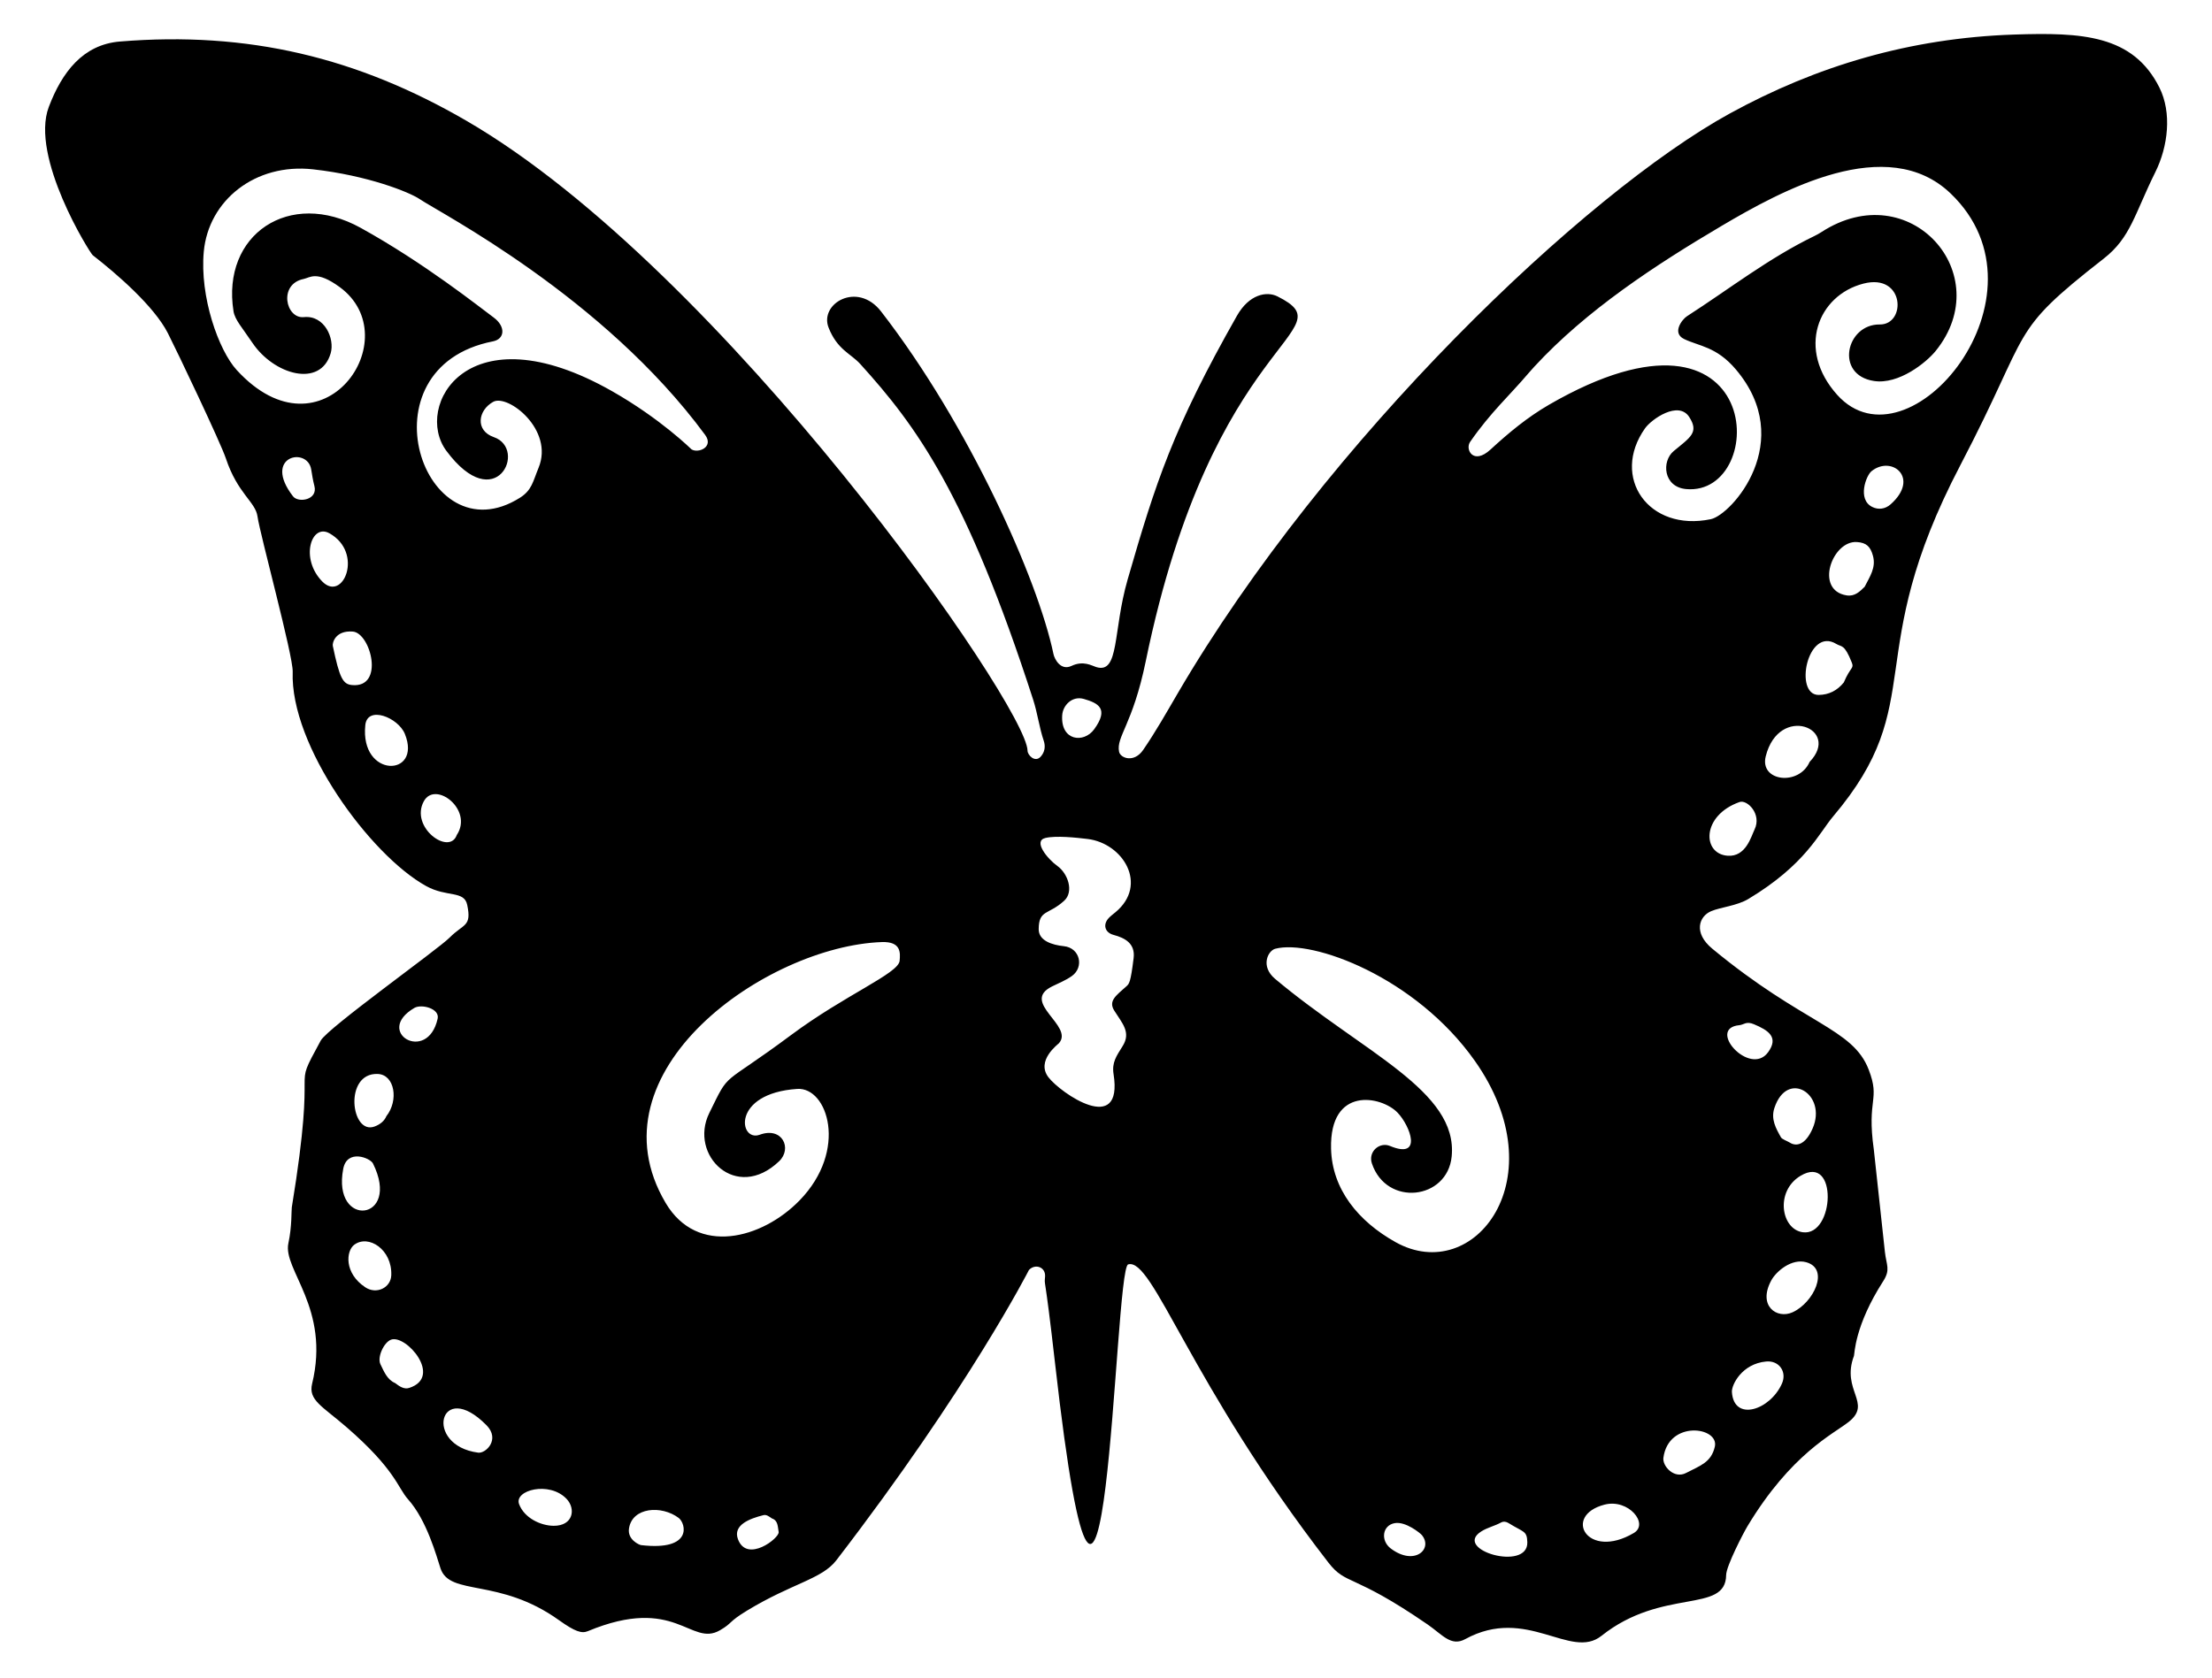
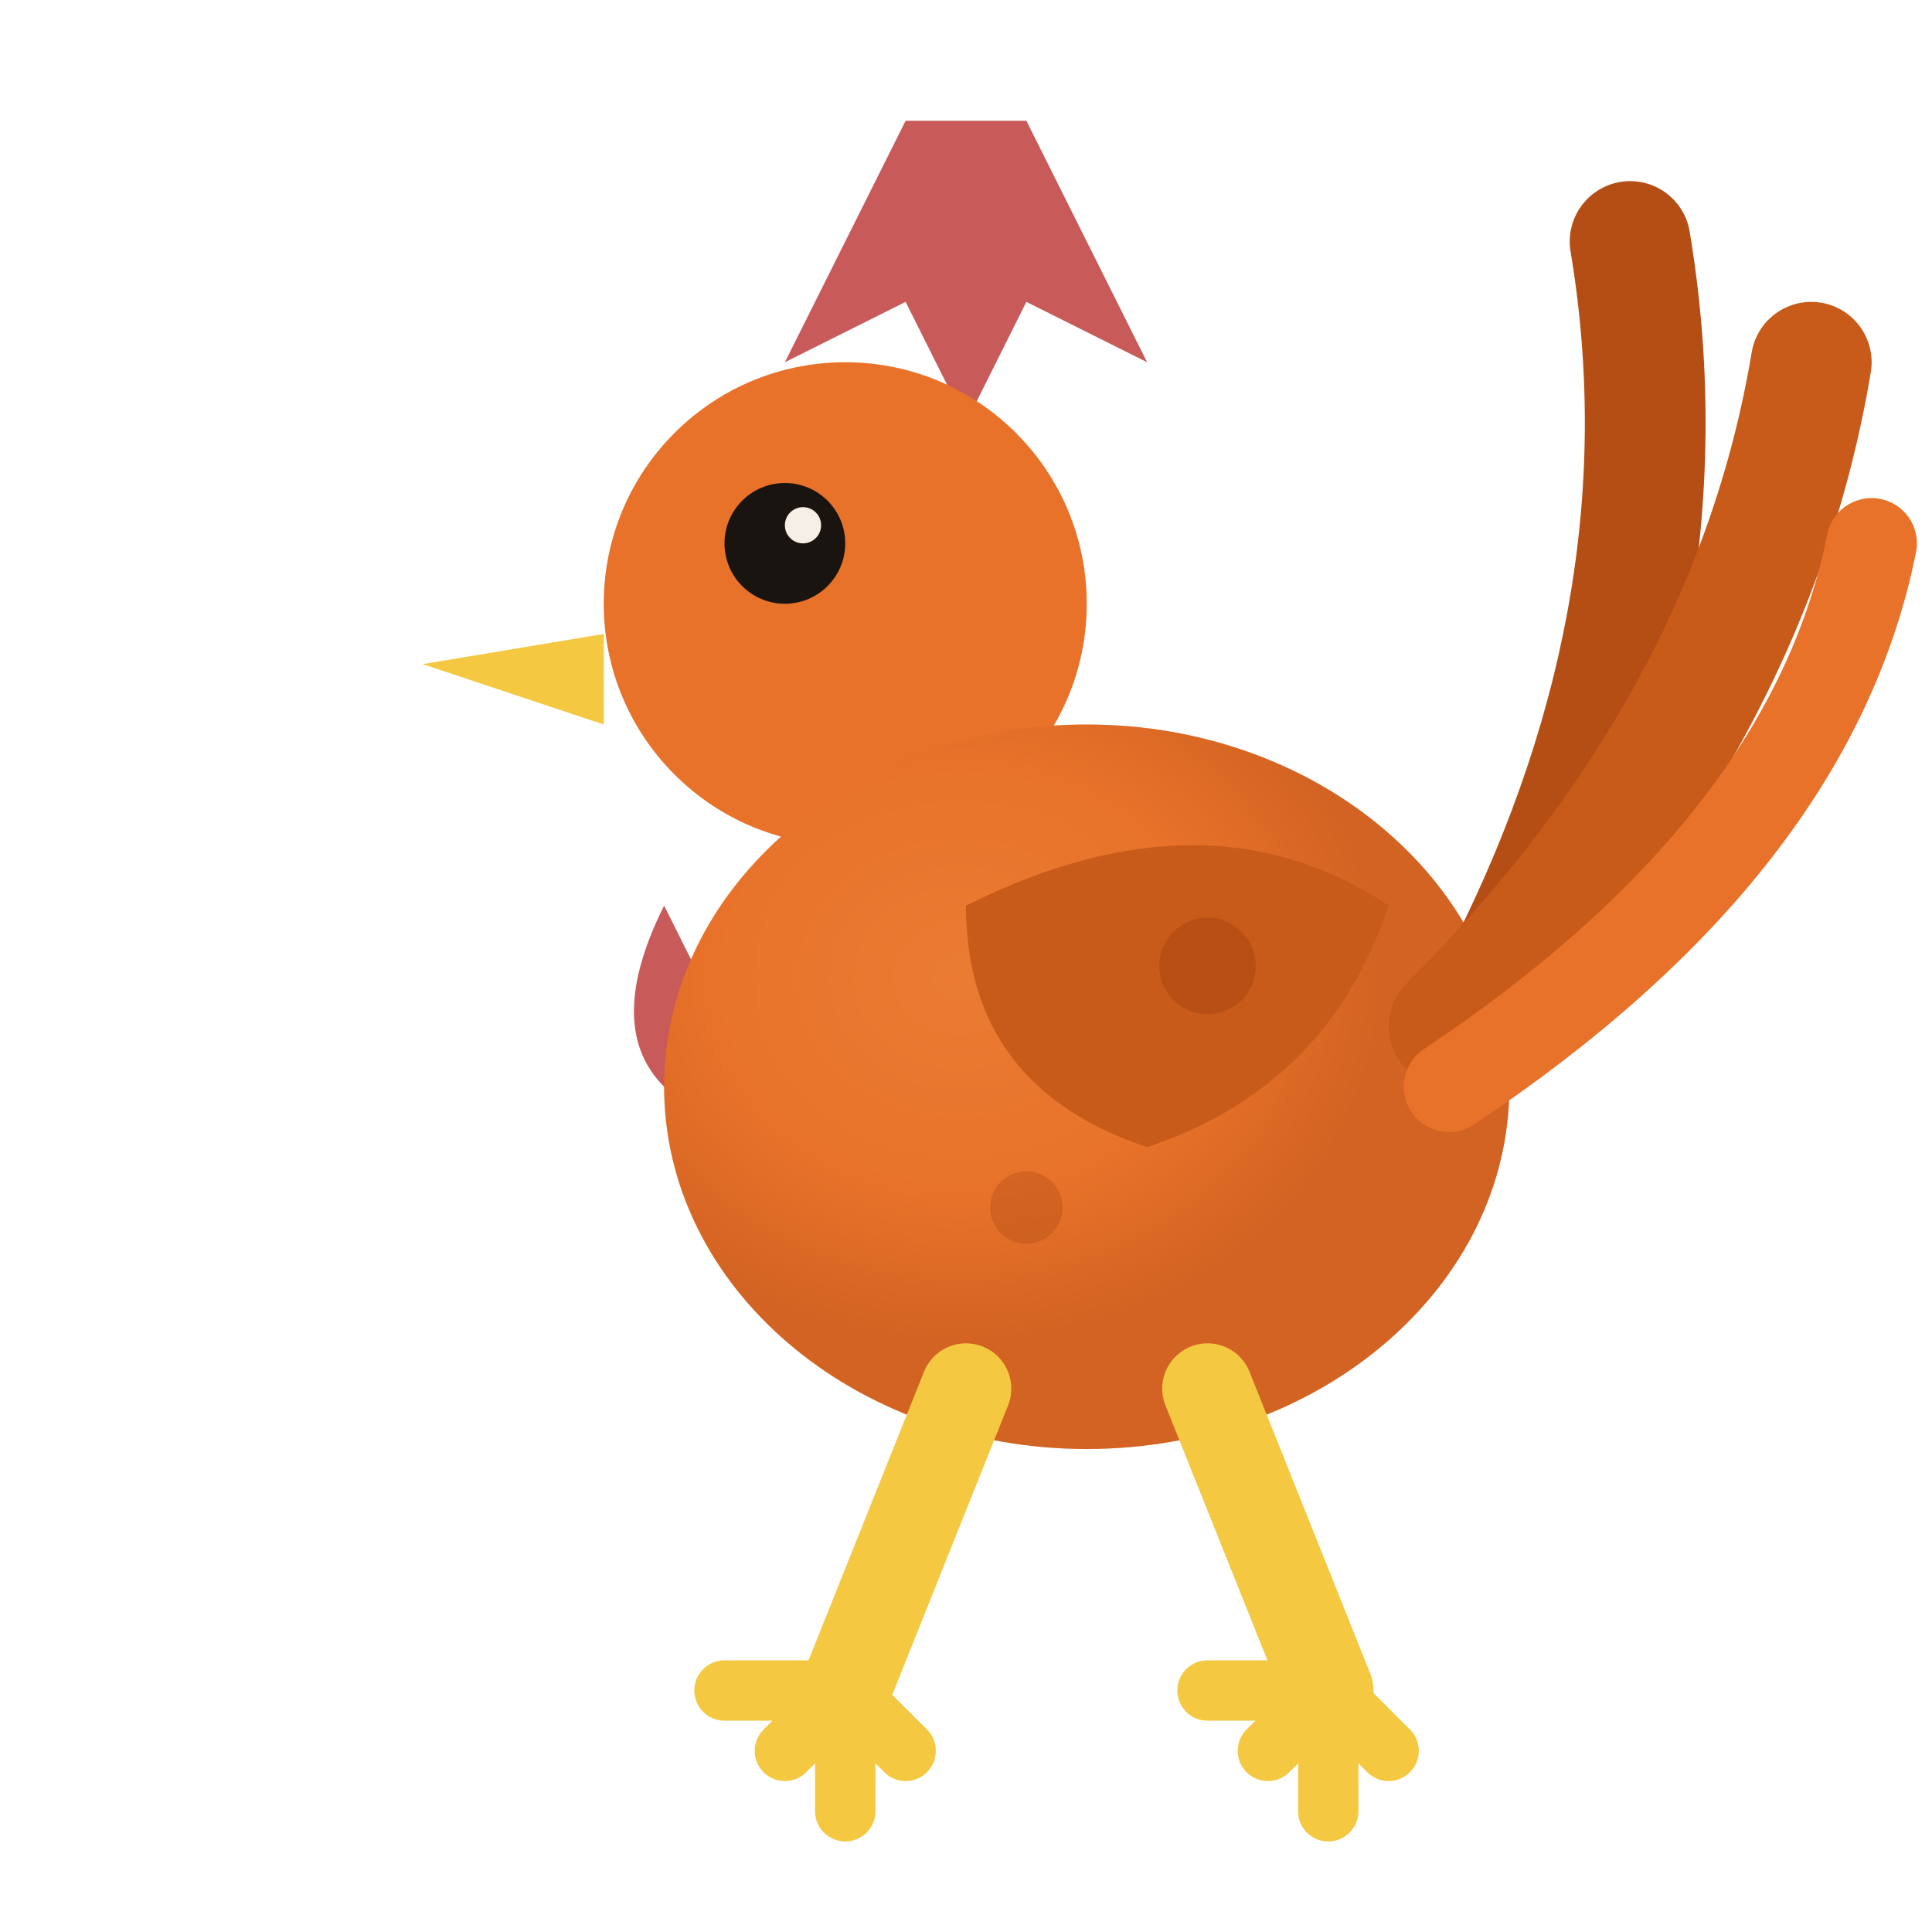
- <svg xmlns="http://www.w3.org/2000/svg" viewBox="0 0 2199.858 1668.536">
-   <path fill="currentColor" fill-rule="evenodd" d="M1720.317,112.904c86.074-47.212,179.132-75.08,282.743-78.528c67.292-2.24,118.247,0.188,144.513,52.772 c12.551,25.127,8.576,58.552-4.036,84.006c-20.773,41.928-24.585,65.192-51.256,86.024c-96.48,75.362-70.159,66.87-142.666,205.536 c-99.904,191.04-29.726,235.019-126.497,349.391c-14.222,16.809-27.441,47.957-84.356,82.183 c-11.315,6.804-27.73,8.189-37.051,12.154c-12.016,5.111-17.939,21.49,1.197,37.324c91.321,75.566,139.573,78.716,155.54,120.305 c11.797,30.73-2.182,28.028,5.108,79.696c0,0,10.991,101.534,10.991,101.535c1.483,13.359,5.748,17.613-1.68,29.187 c-28.654,44.649-28.402,72.498-29.081,74.304c-12.982,34.537,18.532,46.86-5.226,65.692 c-15.216,12.059-57.083,31.41-100.661,103.731c-3.997,6.634-21.131,39.641-21.225,48.6c-0.407,38.8-63.396,12.213-123.982,60.476 c-30.786,24.515-74.246-30.222-135.501,3.281c-14.159,7.744-22.774-4.498-37.37-14.541c-75.596-52.016-80.754-38.387-98.842-61.762 c-137.675-177.92-174.454-303.688-199.022-296.458c-14.321,4.215-21.282,552.178-72.706,98.325 c-10.818-95.482-10.67-74.847-9.909-86.297c0.615-9.251-9.596-13.152-16.023-6.52c0,0-59.739,117.485-191.658,288.93 c-14.384,18.693-43.704,22.656-88.531,49.833c-19.391,11.756-14.173,12.143-27.047,19.65 c-29.216,17.034-43.962-35.493-131.492,0.936c-6.041,2.514-12.682,0.51-28.735-10.986 c-59.398-42.538-108.497-23.559-117.748-51.452c-3.935-11.863-13.477-47.744-32.351-68.81 c-10.306-11.502-12.411-29.492-61.312-71.862c-23.892-20.702-38.017-26.703-34.045-43.034 c18.316-75.297-29.345-113.427-23.599-139.787c3.608-16.548,2.937-32.857,3.403-35.699 c26.506-161.934-2.158-108.886,28.794-165.912c6.731-12.399,116.408-90.558,128.149-102.413 c13.937-14.072,22.1-10.536,17.499-32.556c-3.036-14.529-20.246-7.348-40.788-18.696 c-55.808-30.832-135.532-139.894-132.762-213.168c0.588-15.548-32.606-137.027-35.019-154.607 c-1.981-14.434-19.863-22.709-31.451-57.68c-5.091-15.363-48.26-106.054-57.624-124.464 c-13.748-27.029-50.954-59.159-74.804-77.698c-2.712-2.108-62.584-97.68-43.654-147.498c13.115-34.515,33.923-62.024,70.718-65.041 c127.393-10.443,236.292,15.884,344.967,79.045c254.974,148.19,556.993,581.53,557.679,626.479 c0.066,4.354,7.424,12.137,13.071,5.872c4.22-4.682,4.845-10.388,3.052-15.726c-4.51-13.429-6.215-27.56-10.548-40.957 c-66.374-205.188-116.341-272.531-171.951-333.919c-9.459-10.442-22.807-14.129-31.481-36.154 c-9.436-23.963,28.682-46.44,52.173-16.124c87.502,112.928,156.084,266.917,171.449,340.749c1.079,5.183,7.212,16.94,17.928,11.882 c11.816-5.578,20.037-0.288,24.542,1.113c23.35,7.259,16.447-35.622,31.326-87.152c27.919-96.7,45.177-150.266,108.662-262.261 c12.19-21.504,29.624-24.653,40.283-19.328c71.105,35.522-63.915,36.789-131,363.162c-12.936,62.932-29.551,74.833-26.481,89.844 c1.301,6.365,14.839,11.449,23.938-1.785c12.384-18.012,23.116-37.042,34.119-55.885 C1318.727,437.145,1576.762,191.646,1720.317,112.904z M1462.033,439.614c-5.132,7.411,3.122,23.405,20.345,7.531 c18.026-16.614,36.822-32.193,58.158-44.534c216.748-125.372,219.334,91.55,136.311,83.909 c-22.798-2.098-24.505-27.737-12.341-37.794c16.708-13.814,25.333-18.523,15.469-33.867c-10.746-16.717-37.579,2.197-43.949,11.198 c-34.496,48.748,3.58,103.38,65.39,90.417c20.677-4.336,85.572-77.296,24.926-148.959c-19.397-22.921-36.812-23.075-51.576-30.315 c-12.346-6.055-1.751-19.584,2.851-22.547c42.011-27.047,81.567-57.988,126.828-79.883c2.391-1.157,4.739-2.447,6.966-3.892 c87.926-57.083,175.341,41.841,113.692,118.169c-9.477,11.733-36.816,33.673-61.37,29.96c-39.343-5.949-27.788-56.626,5.673-56.221 c26.589,0.321,24.962-51.239-16.137-40.679c-45.61,11.719-66.695,65.62-26.12,110.725c70.919,78.836,218.724-99.069,112.698-200.44 c-63.196-60.389-167.826-3.044-227.694,32.322c-65.588,38.745-134.389,83.769-186.37,140.16c-2.014,2.184-3.999,4.394-5.919,6.661 C1501.342,393.397,1482.531,410.013,1462.033,439.614z M490.911,315.808c12.03,8.831,11.403,21.402-0.695,23.776 c-132.937,26.091-69.156,216.186,26.93,155.525c11.876-7.498,12.857-16.19,18.45-29.721c15.691-37.963-30.557-73.615-45.048-65.673 c-15.263,8.365-18.233,28.628,0.587,35.14c33.917,11.736,1.888,79.848-47.281,13.542c-32.485-43.808,20.546-141.259,164.871-59.249 c48.456,27.534,78.762,57.718,79.022,57.881c6.717,4.194,22.429-2.296,13.517-14.398 C599.977,295.069,437.427,211.664,417.372,198.067c-10.172-6.897-51.482-23.522-106.008-29.616 c-57.655-6.441-103.982,30.985-108.698,81.851c-4.147,44.731,14.648,98.081,32.834,117.9 c85.236,92.89,171.404-32.212,102.252-82.672c-22.937-16.737-29.412-9.304-35.768-8.023c-25.376,5.125-17.888,39.797,0.224,37.952 c20.652-2.104,30.877,21.51,26.658,35.953c-10.164,34.795-56.528,21.39-77.91-10.475c-10.139-15.11-17.373-22.787-18.725-31.3 c-12.107-76.249,55.583-122.155,126.401-83.003C422.453,261.916,477.186,305.732,490.911,315.808z M1268.283,943.798 c-7.282,1.905-15.112,17.448-0.171,29.979c87.603,73.476,182.108,111.309,175.593,176.715 c-4.289,43.065-64.729,50.235-79.333,6.922c-3.978-11.8,7.626-21.736,18-17.418c32.987,13.732,19.935-20.248,7.533-33.135 c-16.164-16.799-67.705-26.64-66.151,35.845c1,40.326,26.987,72.233,64.246,93.015c78.262,43.651,161.036-63.846,78.668-180.501 C1407.939,972.045,1305.159,934.149,1268.283,943.798z M795.114,1194.223c48.754-50.039,27.907-113.001-2.273-110.981 c-65.769,4.401-57.885,53.142-37.318,45.589c22.579-8.292,32.509,13.734,19.356,26.328c-42.793,40.974-90.039-6.106-69.533-47.848 c21.311-43.38,10.196-24.657,81.292-77.599c53.842-40.093,106.882-61.27,108.05-73.899c0.742-8.021,1.548-19.346-17.806-18.651 c-114.306,4.104-292.358,128.529-214.883,259.522C693.379,1249.738,757.863,1232.455,795.114,1194.223z M1107.454,1068.517 c-1.837-11.632,2.861-18.007,9.041-27.912c8.539-13.685-0.394-22.587-8.348-35.255c-6.078-9.681,1.727-14.922,12.088-24.202 c2.693-2.412,4.19-3.577,7.164-28.066c1.743-14.349-8.375-19.991-19.938-23.049c-8.699-2.301-10.976-10.366-4.684-16.921 c2.01-2.094,4.393-3.835,6.634-5.703c32.812-27.339,7.516-68.529-27.806-72.809c-11.369-1.378-31.189-3.503-41.88-1.021 c-12.7,2.948,2.031,20.878,11.87,27.894c10.484,7.476,16.631,25.54,6.747,34.568c-15.75,14.386-25.215,8.635-25.353,28.279 c-0.081,11.555,13.47,15.735,25.012,16.923c16.183,1.666,20.364,20.858,7.997,29.685c-6.106,4.358-13.096,7.071-19.749,10.377 c-31.844,15.826,22.273,39.108,6.866,56.5c-0.906,1.023-23.073,17.339-10.425,33.858 C1054.684,1087.328,1117.275,1130.684,1107.454,1068.517z M1792.822,1225.812c31.707,4.383,35.328-78.602-2.174-56.132 C1765.145,1184.959,1771.29,1222.835,1792.822,1225.812z M1799.709,757.907c31.713-33.09-30.499-58.093-43.683-5.485 C1749.759,777.432,1789.025,782.171,1799.709,757.907z M1796.404,1255.678c-14.508-4.105-29.97,8.952-34.926,18.184 c-13.639,25.407,5.838,38.567,21.197,31.6C1803.706,1295.923,1819.803,1262.3,1796.404,1255.678z M1833.69,678.87 c6.611-15.614,10.355-13.661,7.952-19.758c-7.384-18.732-10.161-15.326-15.336-18.488c-28.872-17.643-42.57,51.036-17.517,50.686 C1818.847,691.17,1827.193,686.956,1833.69,678.87z M1780.054,1136.694c6.172,3.862,15.298,2.767,22.662-14.209 c14.688-33.862-25.296-59.143-38.09-20.185c-3.62,11.023,1.474,20.109,6.585,29.14 C1772.285,1133.339,1777.563,1135.135,1780.054,1136.694z M1718.169,851.275c18.12,1.293,23.313-18.969,26.785-26.185 c7.318-15.209-7.33-29.938-14.974-27.24C1692.086,811.227,1692.638,849.453,1718.169,851.275z M1854.447,583.682 c5.018-10.051,11.538-18.942,8.188-30.943c-2.519-9.024-6.438-12.864-15.871-13.528c-24.552-1.729-42.492,47.852-10.354,53.057 C1844.596,593.593,1849.661,588.401,1854.447,583.682z M1722.401,1384.734c1.914,29.852,37.894,18.198,49.734-8.31 c5.236-11.723-2.782-23.212-15.65-22.022C1732.213,1356.647,1721.956,1377.776,1722.401,1384.734z M402.668,730.146 c-6.601-16.383-37.316-28.615-39.364-8.831C357.8,774.505,420.025,773.219,402.668,730.146z M1654.267,1450.185 c-1.111,8.274,10.63,21.333,22.542,15.103c13.858-7.248,24.923-10.282,28.592-26.079 C1710.021,1419.314,1659.337,1412.396,1654.267,1450.185z M1595.714,1496.795c-42.103,10.922-17.21,55.512,29.138,28.204 C1640.209,1515.95,1619.545,1490.612,1595.714,1496.795z M384.256,1110.362c12.365-15.583,8.448-41.359-8.669-42.006 c-33.879-1.28-26.718,61.29-2.954,52.243C378.148,1118.5,382.244,1115.132,384.256,1110.362z M341.355,1162.711 c-11.463,59.785,58.079,52.413,29.592-5.267C368.176,1151.833,345.196,1142.68,341.355,1162.711z M330.974,642.48 c6.751,32.293,10.058,38.146,19.071,39.001c32.817,3.114,18.626-51.851,0.797-53.212 C333.261,626.927,330.41,639.782,330.974,642.48z M352.282,1238.292c-8.167,6.123-10.225,28.224,11.04,42.311 c11.05,7.32,25.331,0.527,25.809-12.006C390.112,1242.882,366.394,1227.713,352.282,1238.292z M637.588,1537.064 c51.864,6.037,44.45-21.694,37.387-27.022c-17.033-12.851-46.237-10.786-49.436,10.489 C623.858,1531.708,635.787,1536.855,637.588,1537.064z M327.486,530.452c-17.91-9.906-29.324,25.086-7.076,47.932 C341.26,599.794,362.098,549.596,327.486,530.452z M392.992,1375.875c4.318,3.316,8.87,6.465,14.033,4.787 c33.615-10.926-3.177-53.415-18.103-47.98c-7.101,2.587-14.003,17.456-10.569,24.438 C381.911,1364.357,384.918,1372.407,392.992,1375.875z M475.56,1445.081c7.58,0.995,22.171-13.191,8.26-27.284 C437.089,1370.46,420.648,1437.879,475.56,1445.081z M550.643,1517.841c19.405,0.122,22.256-16.865,12.794-26.798 c-17.196-18.054-52.366-8.602-47.192,5.253C521.376,1510.03,537.633,1517.758,550.643,1517.841z M454.287,830.614 c16.64-25.09-21.345-54.374-32.759-33.579C407.324,822.912,446.86,851.542,454.287,830.614z M1500.35,1515.184 c-2.521-1.572-5.132-1.922-7.57-0.595c-6.322,3.441-13.464,4.952-19.615,8.833c-28.961,18.272,46.54,40.228,45.774,10.808 C1518.635,1522.557,1515.188,1524.433,1500.35,1515.184z M1861.216,468.753c-5.353,4.33-14.309,27.989,0.718,35.532 c6.147,3.085,12.988,2.154,18.341-2.607C1909.729,475.49,1881.306,452.502,1861.216,468.753z M1744.259,1018.879 c-7.771-3.264-9.801,0.518-14.436,0.95c-33.067,3.081,10.492,51.502,28.486,27.02 C1769.455,1031.682,1758.36,1024.8,1744.259,1018.879z M1056.371,711.524c-1.692,25.603,21.488,28.103,31.771,13.976 c15.011-20.623,4.022-26.063-10.227-30.186C1066.309,691.956,1057.029,701.573,1056.371,711.524z M291.395,493.733 c5.269,6.828,24.951,3.65,21.276-10.286c-1.427-5.414-2.275-10.902-3.16-16.392C305.779,443.912,260.554,453.762,291.395,493.733z M767.746,1510.55c-3.021-1.964-5.373-4.085-8.53-3.294c-13.498,3.38-30.536,9.731-25.333,23.854 c8.936,24.25,41.55-1.18,40.501-7.078C773.43,1518.658,773.811,1512.567,767.746,1510.55z M1387.241,1515.171 c-12.608,2.068-14.472,17.445-4.091,25.267c23.619,17.799,42.326,0.405,30.884-13.384 C1412.434,1525.126,1398.045,1513.4,1387.241,1515.171z M435.239,1013.404c2.279-10.167-16.107-14.857-23.111-10.753 C371.408,1026.514,425.104,1058.629,435.239,1013.404z" />
+ <svg xmlns="http://www.w3.org/2000/svg" viewBox="0 0 32 32">
+   <path d="M15 2 L13 6 L15 5 L16 7 L17 5 L19 6 L17 2 Z" fill="#c85a5a" />
+   <path d="M11 15 Q10 17 11 18 Q12 19 12 17 Z" fill="#c85a5a" />
+   <circle cx="14" cy="10" r="4" fill="#e8722a" />
+   <circle cx="13" cy="9" r="1" fill="#1a1410" />
+   <circle cx="13.3" cy="8.7" r="0.3" fill="#f5efe8" />
+   <path d="M10 10.5 L7 11 L10 12 Z" fill="#f5c842" />
+   <ellipse cx="18" cy="18" rx="7" ry="6" fill="#e8722a" />
+   <ellipse cx="18" cy="18" rx="7" ry="6" fill="url(#rooster-patina)" opacity="0.3" />
+   <defs>
+     <radialGradient id="rooster-patina" cx="35%" cy="35%">
+       <stop offset="0%" stop-color="#f0924a" />
+       <stop offset="60%" stop-color="#e8722a" />
+       <stop offset="100%" stop-color="#a04010" />
+     </radialGradient>
+   </defs>
+   <path d="M16 15 Q20 13 23 15 Q22 18 19 19 Q16 18 16 15 Z" fill="#c85a1a" />
+   <path d="M25 16 Q28 10 27 4" stroke="#b54e15" stroke-width="2" fill="none" stroke-linecap="round" />
+   <path d="M24 17 Q29 12 30 6" stroke="#c85a1a" stroke-width="2" fill="none" stroke-linecap="round" />
+   <path d="M24 18 Q30 14 31 9" stroke="#e8722a" stroke-width="1.5" fill="none" stroke-linecap="round" />
+   <line x1="16" y1="23" x2="14" y2="28" stroke="#f5c842" stroke-width="1.5" stroke-linecap="round" />
+   <line x1="20" y1="23" x2="22" y2="28" stroke="#f5c842" stroke-width="1.5" stroke-linecap="round" />
+   <path d="M12 28 L14 28 L15 29 M14 28 L14 30 M14 28 L13 29" stroke="#f5c842" stroke-width="1" fill="none" stroke-linecap="round" />
+   <path d="M20 28 L22 28 L23 29 M22 28 L22 30 M22 28 L21 29" stroke="#f5c842" stroke-width="1" fill="none" stroke-linecap="round" />
+   <circle cx="20" cy="16" r="0.8" fill="#a04010" opacity="0.4" />
+   <circle cx="17" cy="20" r="0.6" fill="#a04010" opacity="0.3" />
</svg>
